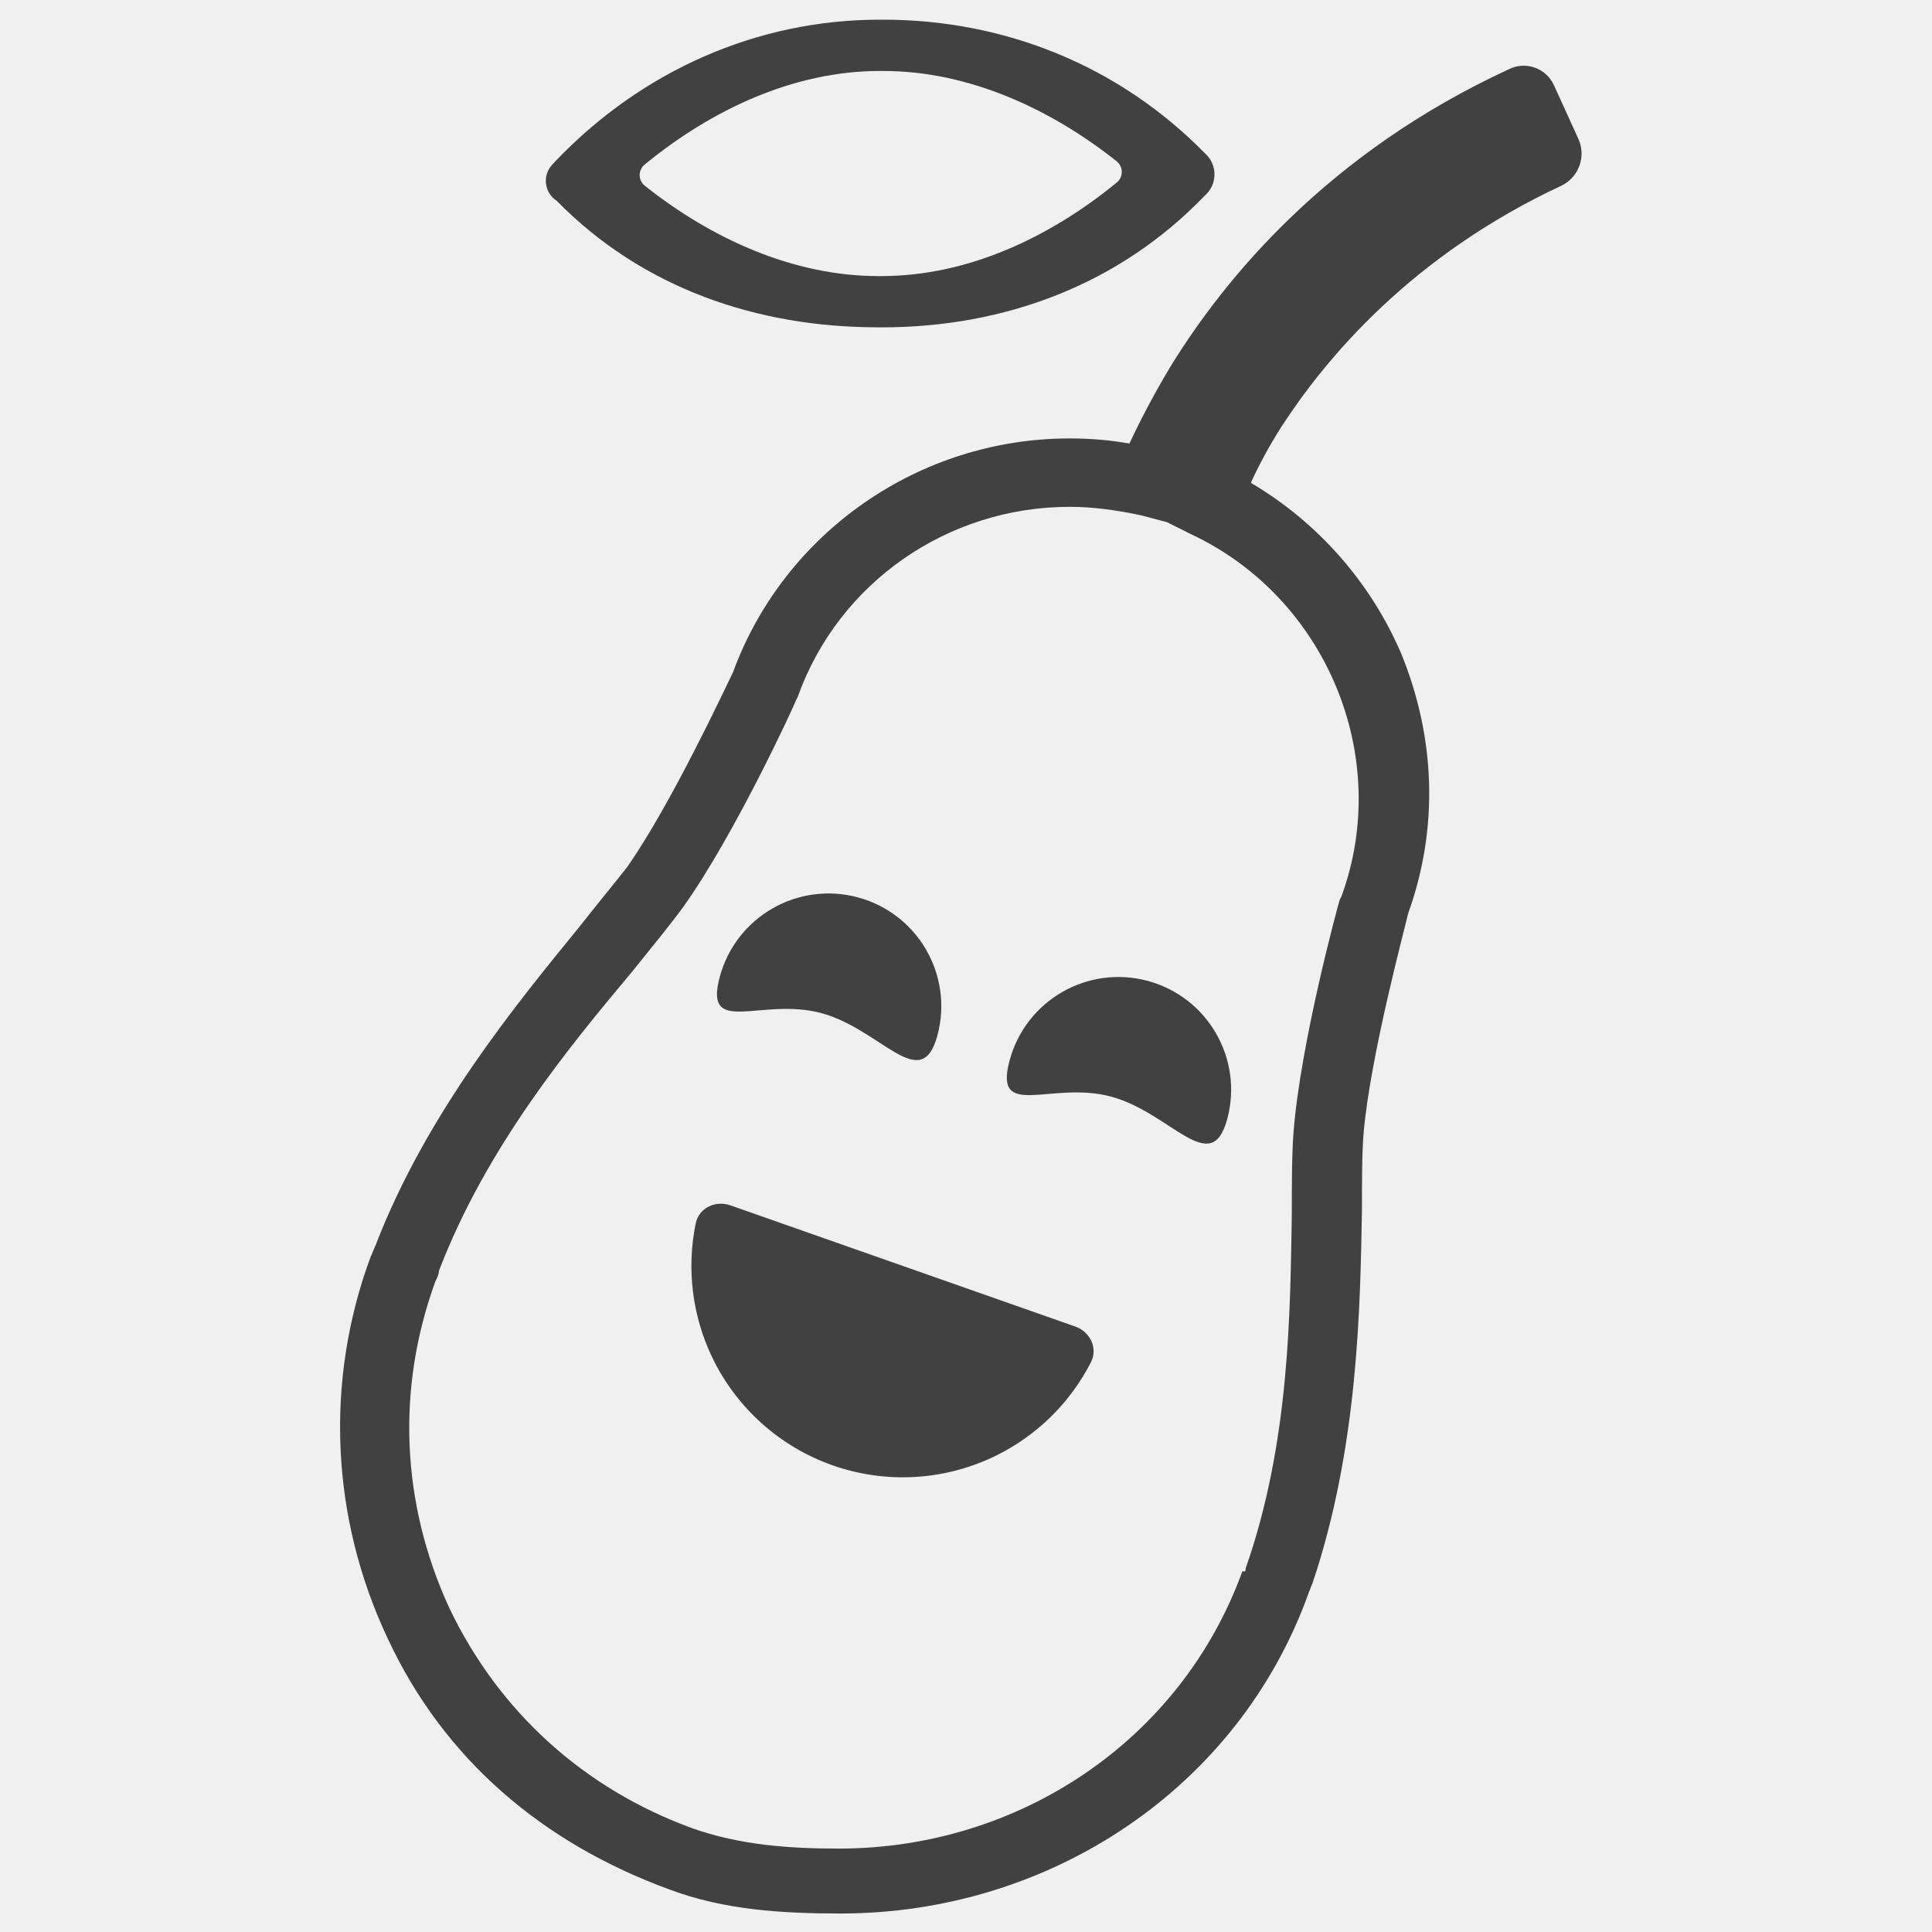
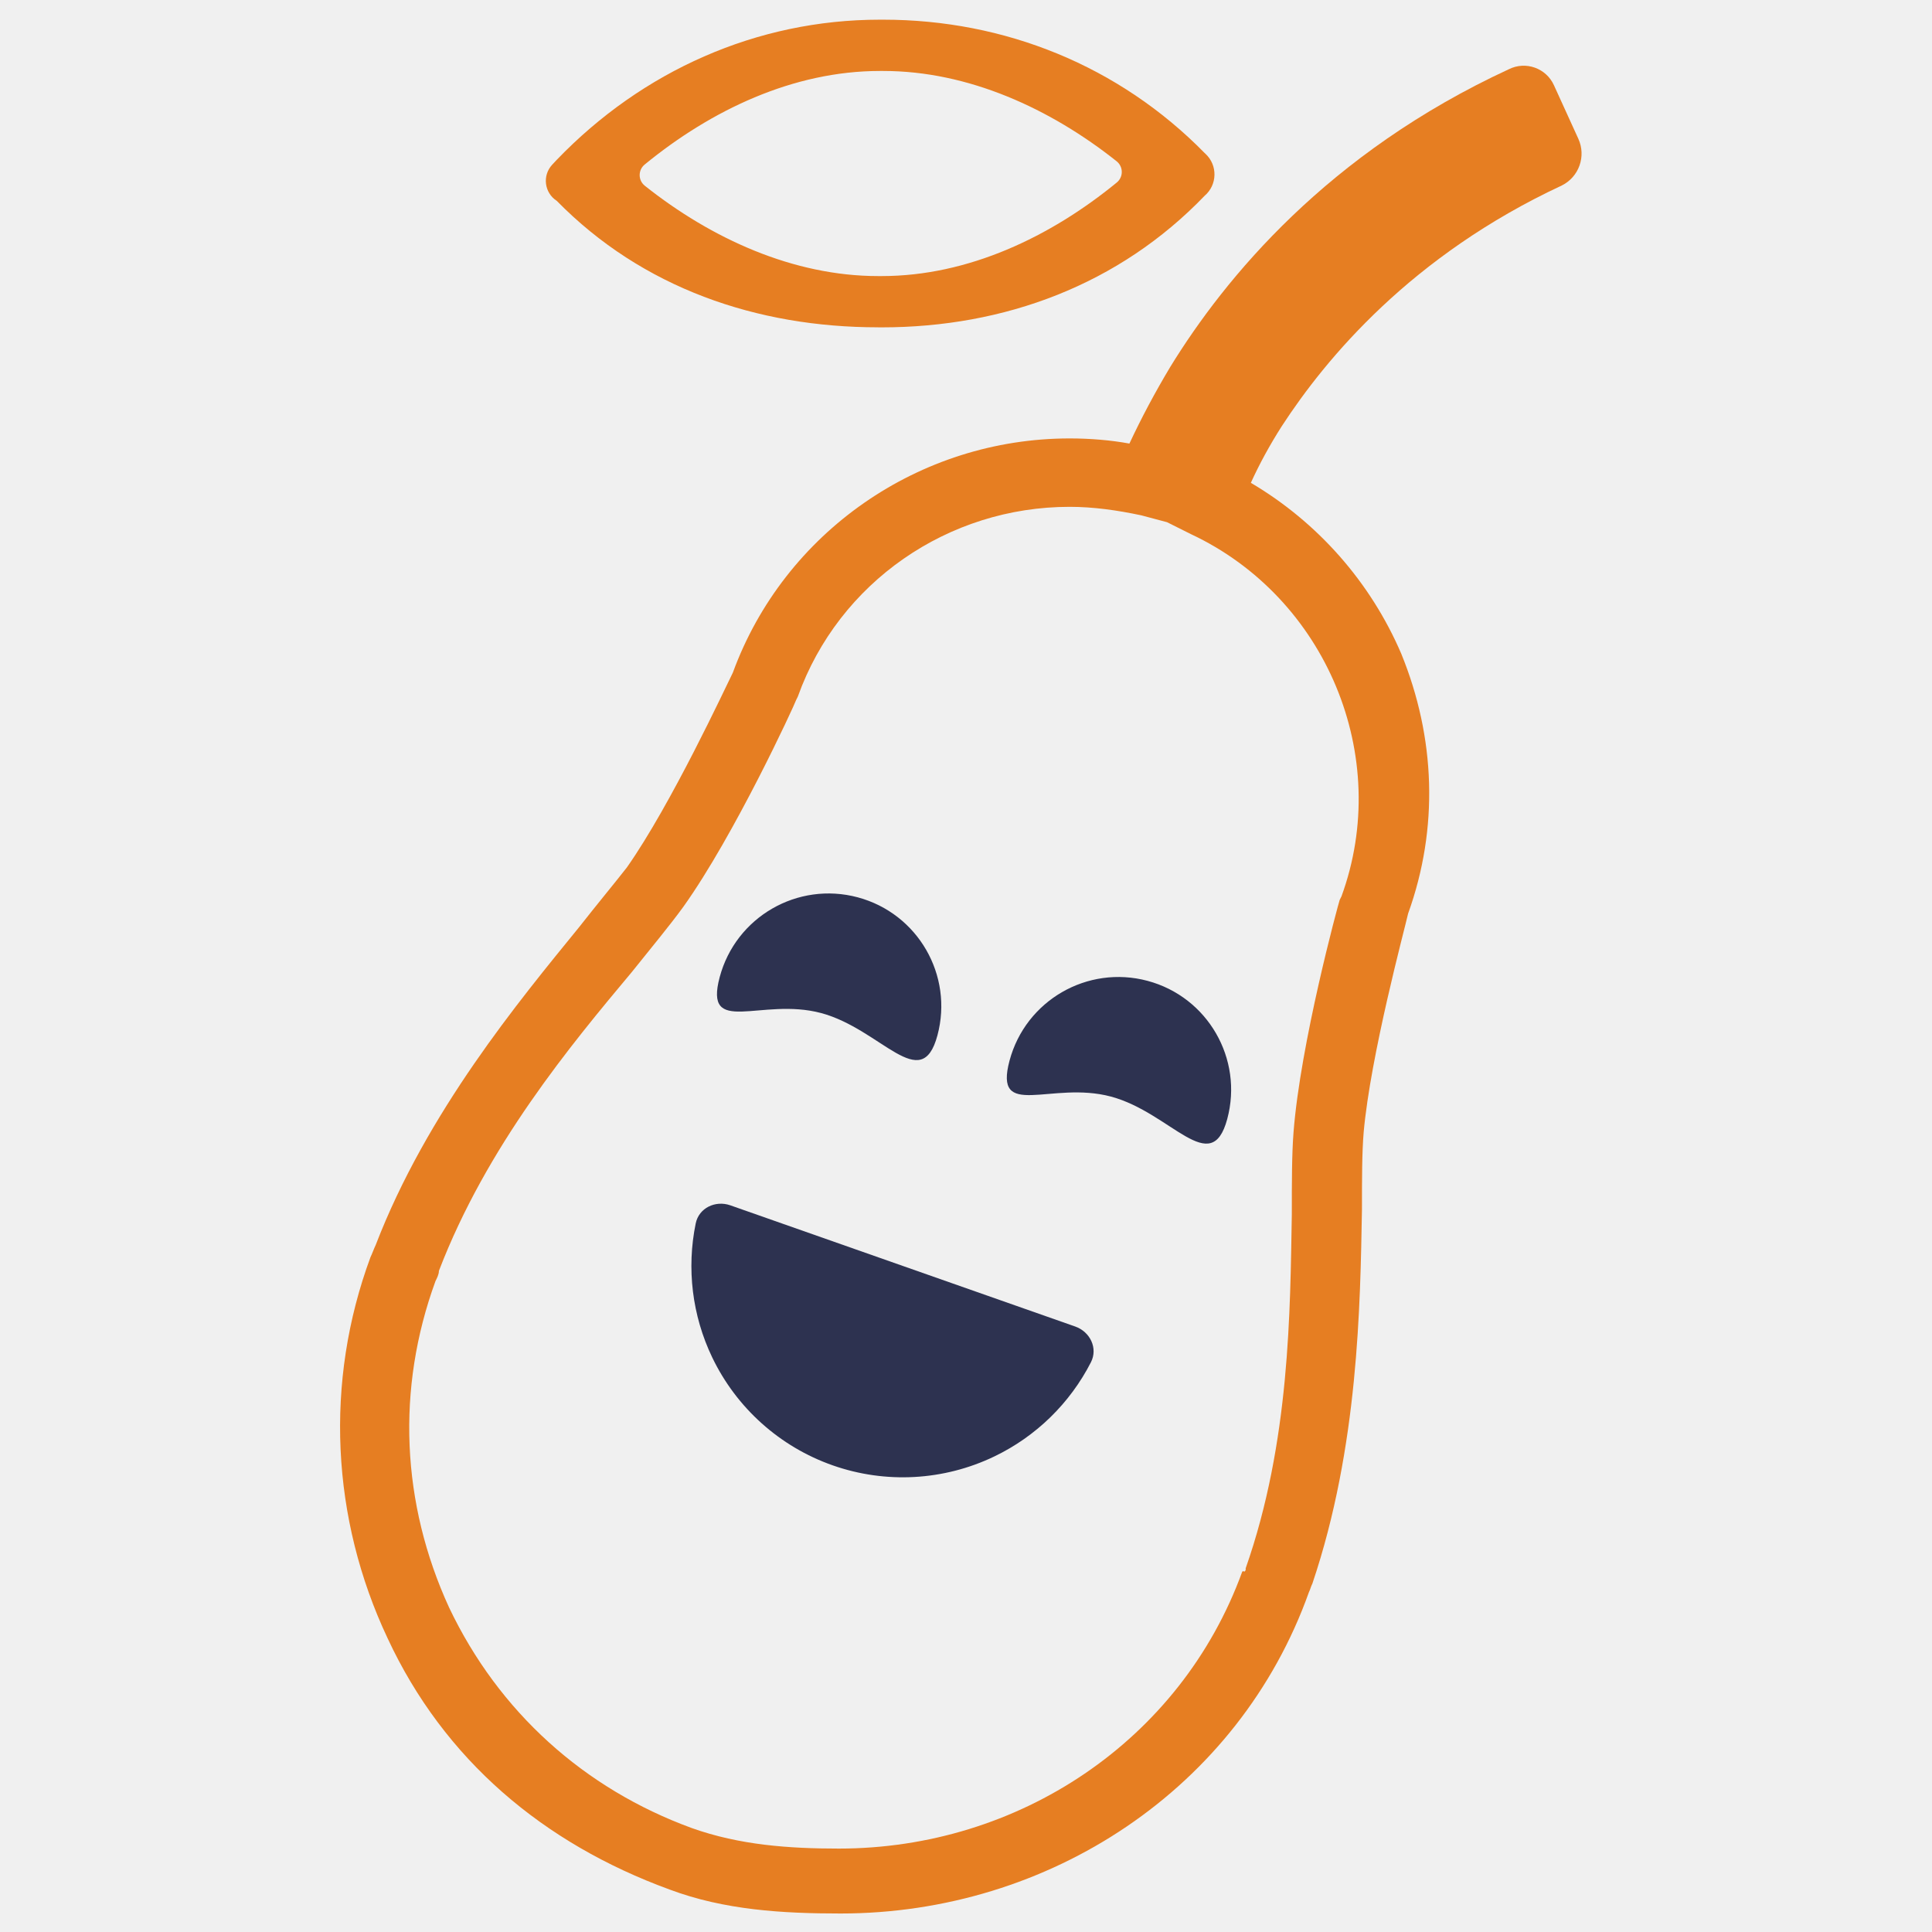
<svg xmlns="http://www.w3.org/2000/svg" width="1080" height="1080" viewBox="0 0 1080 1080" fill="none">
  <g clip-path="url(#clip0_1_22)">
-     <path d="M490.897 182.999H492.821C561.626 182.999 625.634 159.125 673.41 109.425C680.541 103.319 680.757 92.362 673.873 85.979L673.41 85.55C625.607 36.798 561.599 11 493.742 11H491.818C423.013 11 359.004 39.671 311.228 89.344L308.698 92.054C303.046 98.106 304.26 107.798 311.228 112.27C359.004 160.994 423.013 182.972 490.869 182.972L490.897 182.999ZM491.845 39.671H493.769C541.305 39.671 587.146 60.701 624.19 90.148C628.014 93.188 628.055 98.934 624.276 102.031C587.211 132.404 541.259 154.328 492.821 154.328H490.897C443.361 154.328 397.52 133.298 360.476 103.851C356.651 100.811 356.61 95.065 360.389 91.968C397.455 61.595 443.407 39.671 491.845 39.671Z" fill="#414141" />
-     <path d="M873.078 103.679C882.679 98.887 886.76 87.352 882.309 77.588L868.643 47.606C864.284 38.042 852.862 34.001 843.459 38.695C742.189 85.523 684.847 155.276 654.279 204.949C645.688 219.285 638.046 233.62 631.353 247.956C620.838 246.032 609.375 245.083 597.912 245.083C513.823 245.083 438.352 297.629 409.681 375.973C405.86 383.615 375.292 449.547 350.441 484.885C343.748 493.475 334.209 504.938 323.695 518.325C290.254 559.408 238.657 621.519 209.986 696.042C209.038 697.966 208.062 700.812 207.113 702.736C181.315 772.489 185.136 848.937 216.68 915.818C248.223 983.647 303.641 1030.47 374.343 1056.27C404.911 1067.74 437.403 1069.66 469.895 1069.66C586.476 1069.66 692.516 999.907 731.701 890.019C732.65 888.095 732.65 887.146 733.625 885.25C759.424 808.802 760.372 729.51 761.348 675.989C761.348 658.781 761.348 644.445 762.296 632.982C766.117 589.976 785.222 519.274 787.146 510.683C804.354 462.907 802.43 412.259 783.325 365.458C766.117 325.324 736.498 291.884 699.236 269.906C704.006 259.392 709.751 248.877 716.444 238.363C741.294 200.153 789.07 142.811 873.132 103.652L873.078 103.679ZM749.831 501.172L748.882 503.096C747.934 505.968 726.905 583.364 723.084 633.037C722.135 645.448 722.135 660.732 722.135 678.889C721.187 732.383 721.187 805.957 696.337 876.686V877.635C695.388 879.559 695.388 877.635 694.413 878.583C660.024 973.187 569.241 1033.37 468.92 1033.37C441.197 1033.37 413.502 1031.45 386.755 1021.91C326.567 999.934 278.791 956.927 251.068 898.664C224.321 840.373 221.449 776.365 243.426 716.177C244.375 714.253 245.351 712.356 245.351 710.432C272.098 640.679 318.925 584.312 353.314 543.23C364.777 528.894 374.343 517.431 381.985 506.917C410.656 466.783 444.097 394.157 445.045 391.311L445.994 389.387C468.92 325.379 530.083 283.321 597.912 283.321C611.299 283.321 624.659 285.245 638.046 288.09L652.382 291.911L665.769 298.605C741.24 333.969 778.529 422.828 749.858 501.172H749.831Z" fill="#414141" />
-     <path d="M459.023 566.308C492.631 575.313 515.03 612.381 524.035 578.772C533.041 545.164 513.096 510.619 479.488 501.613C445.879 492.608 411.334 512.553 402.329 546.161C393.323 579.769 425.415 557.302 459.023 566.308Z" fill="#414141" />
-     <path d="M621.045 613C654.653 622.005 677.052 659.073 686.057 625.465C695.063 591.856 675.118 557.311 641.51 548.306C607.901 539.3 573.356 559.245 564.351 592.853C555.345 626.462 587.437 603.995 621.045 613Z" fill="#414141" />
-     <path d="M408.272 673.788C399.935 670.858 390.686 675.236 388.909 683.892C383.742 709.05 386.89 735.371 398.128 758.787C411.688 787.04 435.917 808.75 465.483 819.14C495.05 829.53 527.533 827.749 555.787 814.189C579.202 802.95 598.123 784.384 609.831 761.525C613.859 753.66 609.381 744.459 601.045 741.529L504.658 707.658L408.272 673.788Z" fill="#414141" />
+     <path d="M490.897 182.999H492.821C561.626 182.999 625.634 159.125 673.41 109.425C680.541 103.319 680.757 92.362 673.873 85.979L673.41 85.55C625.607 36.798 561.599 11 493.742 11H491.818C423.013 11 359.004 39.671 311.228 89.344L308.698 92.054C303.046 98.106 304.26 107.798 311.228 112.27C359.004 160.994 423.013 182.972 490.869 182.972L490.897 182.999ZM491.845 39.671H493.769C541.305 39.671 587.146 60.701 624.19 90.148C628.014 93.188 628.055 98.934 624.276 102.031C587.211 132.404 541.259 154.328 492.821 154.328H490.897C443.361 154.328 397.52 133.298 360.476 103.851C356.651 100.811 356.61 95.065 360.389 91.968C397.455 61.595 443.407 39.671 491.845 39.671Z" fill="#E67E22" />
+     <path d="M873.078 103.679C882.679 98.887 886.76 87.352 882.309 77.588L868.643 47.606C864.284 38.042 852.862 34.001 843.459 38.695C742.189 85.523 684.847 155.276 654.279 204.949C645.688 219.285 638.046 233.62 631.353 247.956C620.838 246.032 609.375 245.083 597.912 245.083C513.823 245.083 438.352 297.629 409.681 375.973C405.86 383.615 375.292 449.547 350.441 484.885C343.748 493.475 334.209 504.938 323.695 518.325C290.254 559.408 238.657 621.519 209.986 696.042C209.038 697.966 208.062 700.812 207.113 702.736C181.315 772.489 185.136 848.937 216.68 915.818C248.223 983.647 303.641 1030.47 374.343 1056.27C404.911 1067.74 437.403 1069.66 469.895 1069.66C586.476 1069.66 692.516 999.907 731.701 890.019C732.65 888.095 732.65 887.146 733.625 885.25C759.424 808.802 760.372 729.51 761.348 675.989C761.348 658.781 761.348 644.445 762.296 632.982C766.117 589.976 785.222 519.274 787.146 510.683C804.354 462.907 802.43 412.259 783.325 365.458C766.117 325.324 736.498 291.884 699.236 269.906C704.006 259.392 709.751 248.877 716.444 238.363C741.294 200.153 789.07 142.811 873.132 103.652L873.078 103.679ZM749.831 501.172L748.882 503.096C747.934 505.968 726.905 583.364 723.084 633.037C722.135 645.448 722.135 660.732 722.135 678.889C721.187 732.383 721.187 805.957 696.337 876.686V877.635C695.388 879.559 695.388 877.635 694.413 878.583C660.024 973.187 569.241 1033.37 468.92 1033.37C441.197 1033.37 413.502 1031.45 386.755 1021.91C326.567 999.934 278.791 956.927 251.068 898.664C224.321 840.373 221.449 776.365 243.426 716.177C244.375 714.253 245.351 712.356 245.351 710.432C272.098 640.679 318.925 584.312 353.314 543.23C364.777 528.894 374.343 517.431 381.985 506.917C410.656 466.783 444.097 394.157 445.045 391.311L445.994 389.387C468.92 325.379 530.083 283.321 597.912 283.321C611.299 283.321 624.659 285.245 638.046 288.09L652.382 291.911L665.769 298.605C741.24 333.969 778.529 422.828 749.858 501.172H749.831Z" fill="#E67E22" />
+     <path d="M459.023 566.308C492.631 575.313 515.03 612.381 524.035 578.772C533.041 545.164 513.096 510.619 479.488 501.613C445.879 492.608 411.334 512.553 402.329 546.161C393.323 579.769 425.415 557.302 459.023 566.308Z" fill="#2D3250" />
+     <path d="M621.045 613C654.653 622.005 677.052 659.073 686.057 625.465C695.063 591.856 675.118 557.311 641.51 548.306C607.901 539.3 573.356 559.245 564.351 592.853C555.345 626.462 587.437 603.995 621.045 613Z" fill="#2D3250" />
+     <path d="M408.272 673.788C399.935 670.858 390.686 675.236 388.909 683.892C383.742 709.05 386.89 735.371 398.128 758.787C411.688 787.04 435.917 808.75 465.483 819.14C495.05 829.53 527.533 827.749 555.787 814.189C579.202 802.95 598.123 784.384 609.831 761.525C613.859 753.66 609.381 744.459 601.045 741.529L504.658 707.658L408.272 673.788Z" fill="#2D3250" />
  </g>
  <defs>
    <clipPath id="clip0_1_22">
      <rect width="1080" height="1080" fill="white" />
    </clipPath>
  </defs>
</svg>
